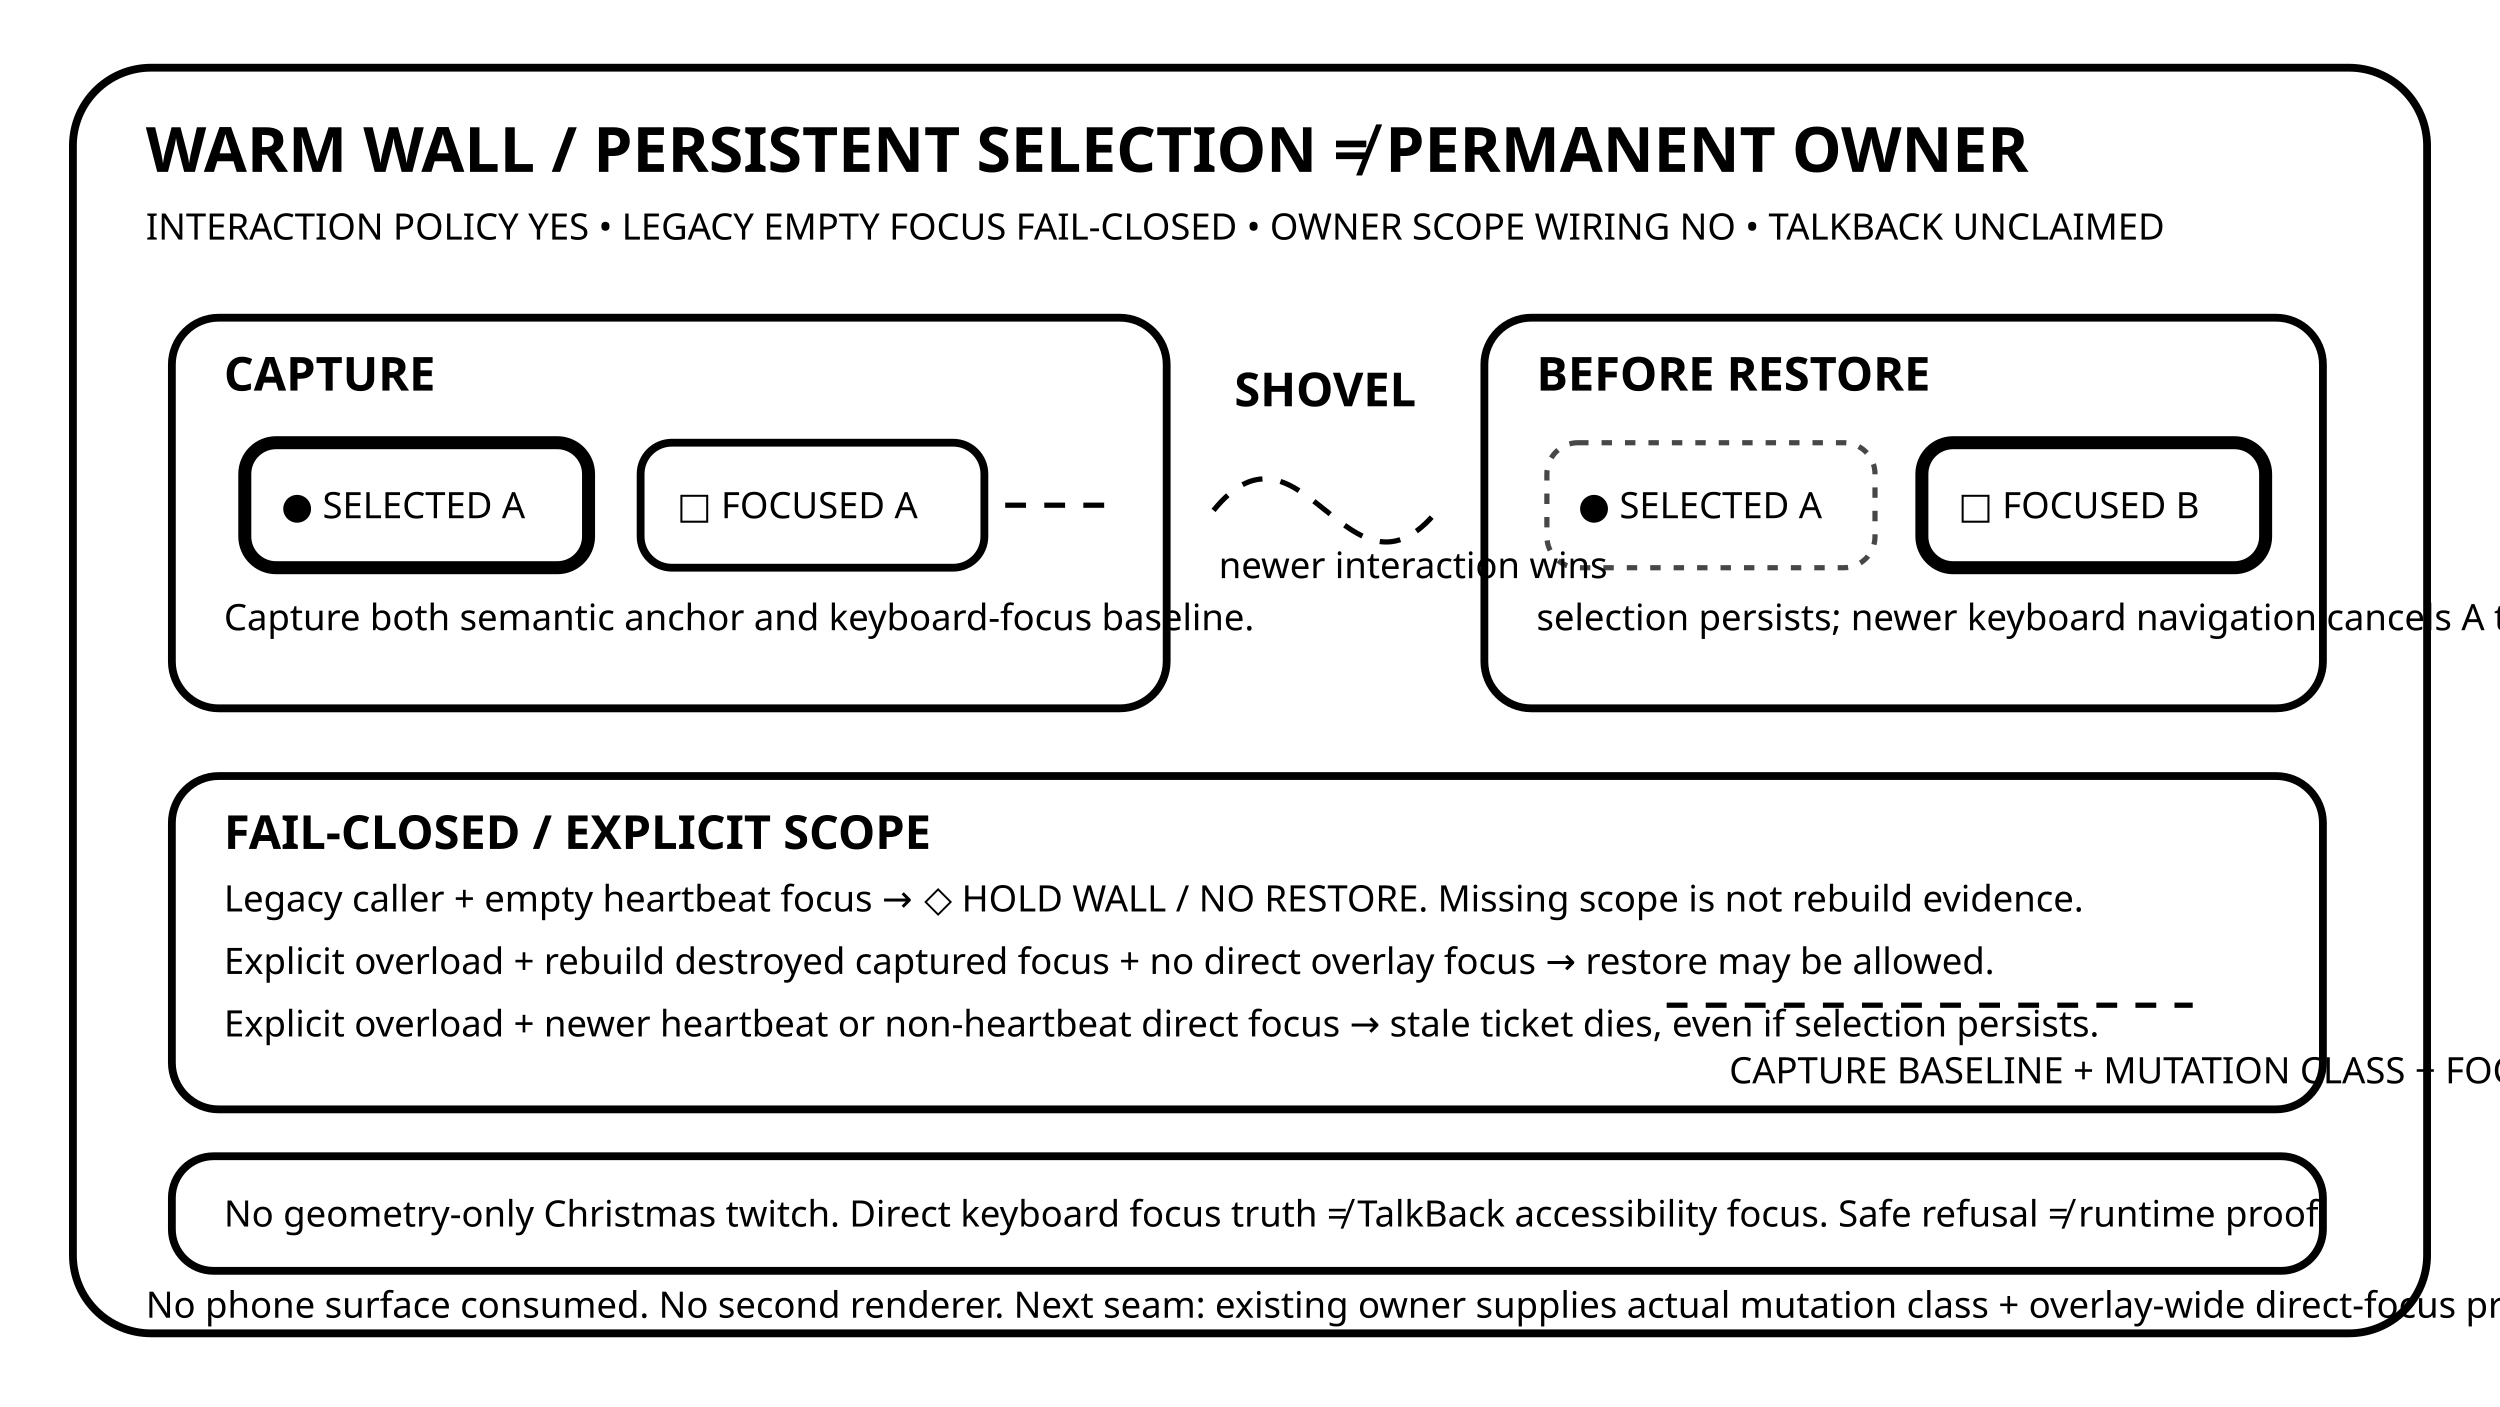
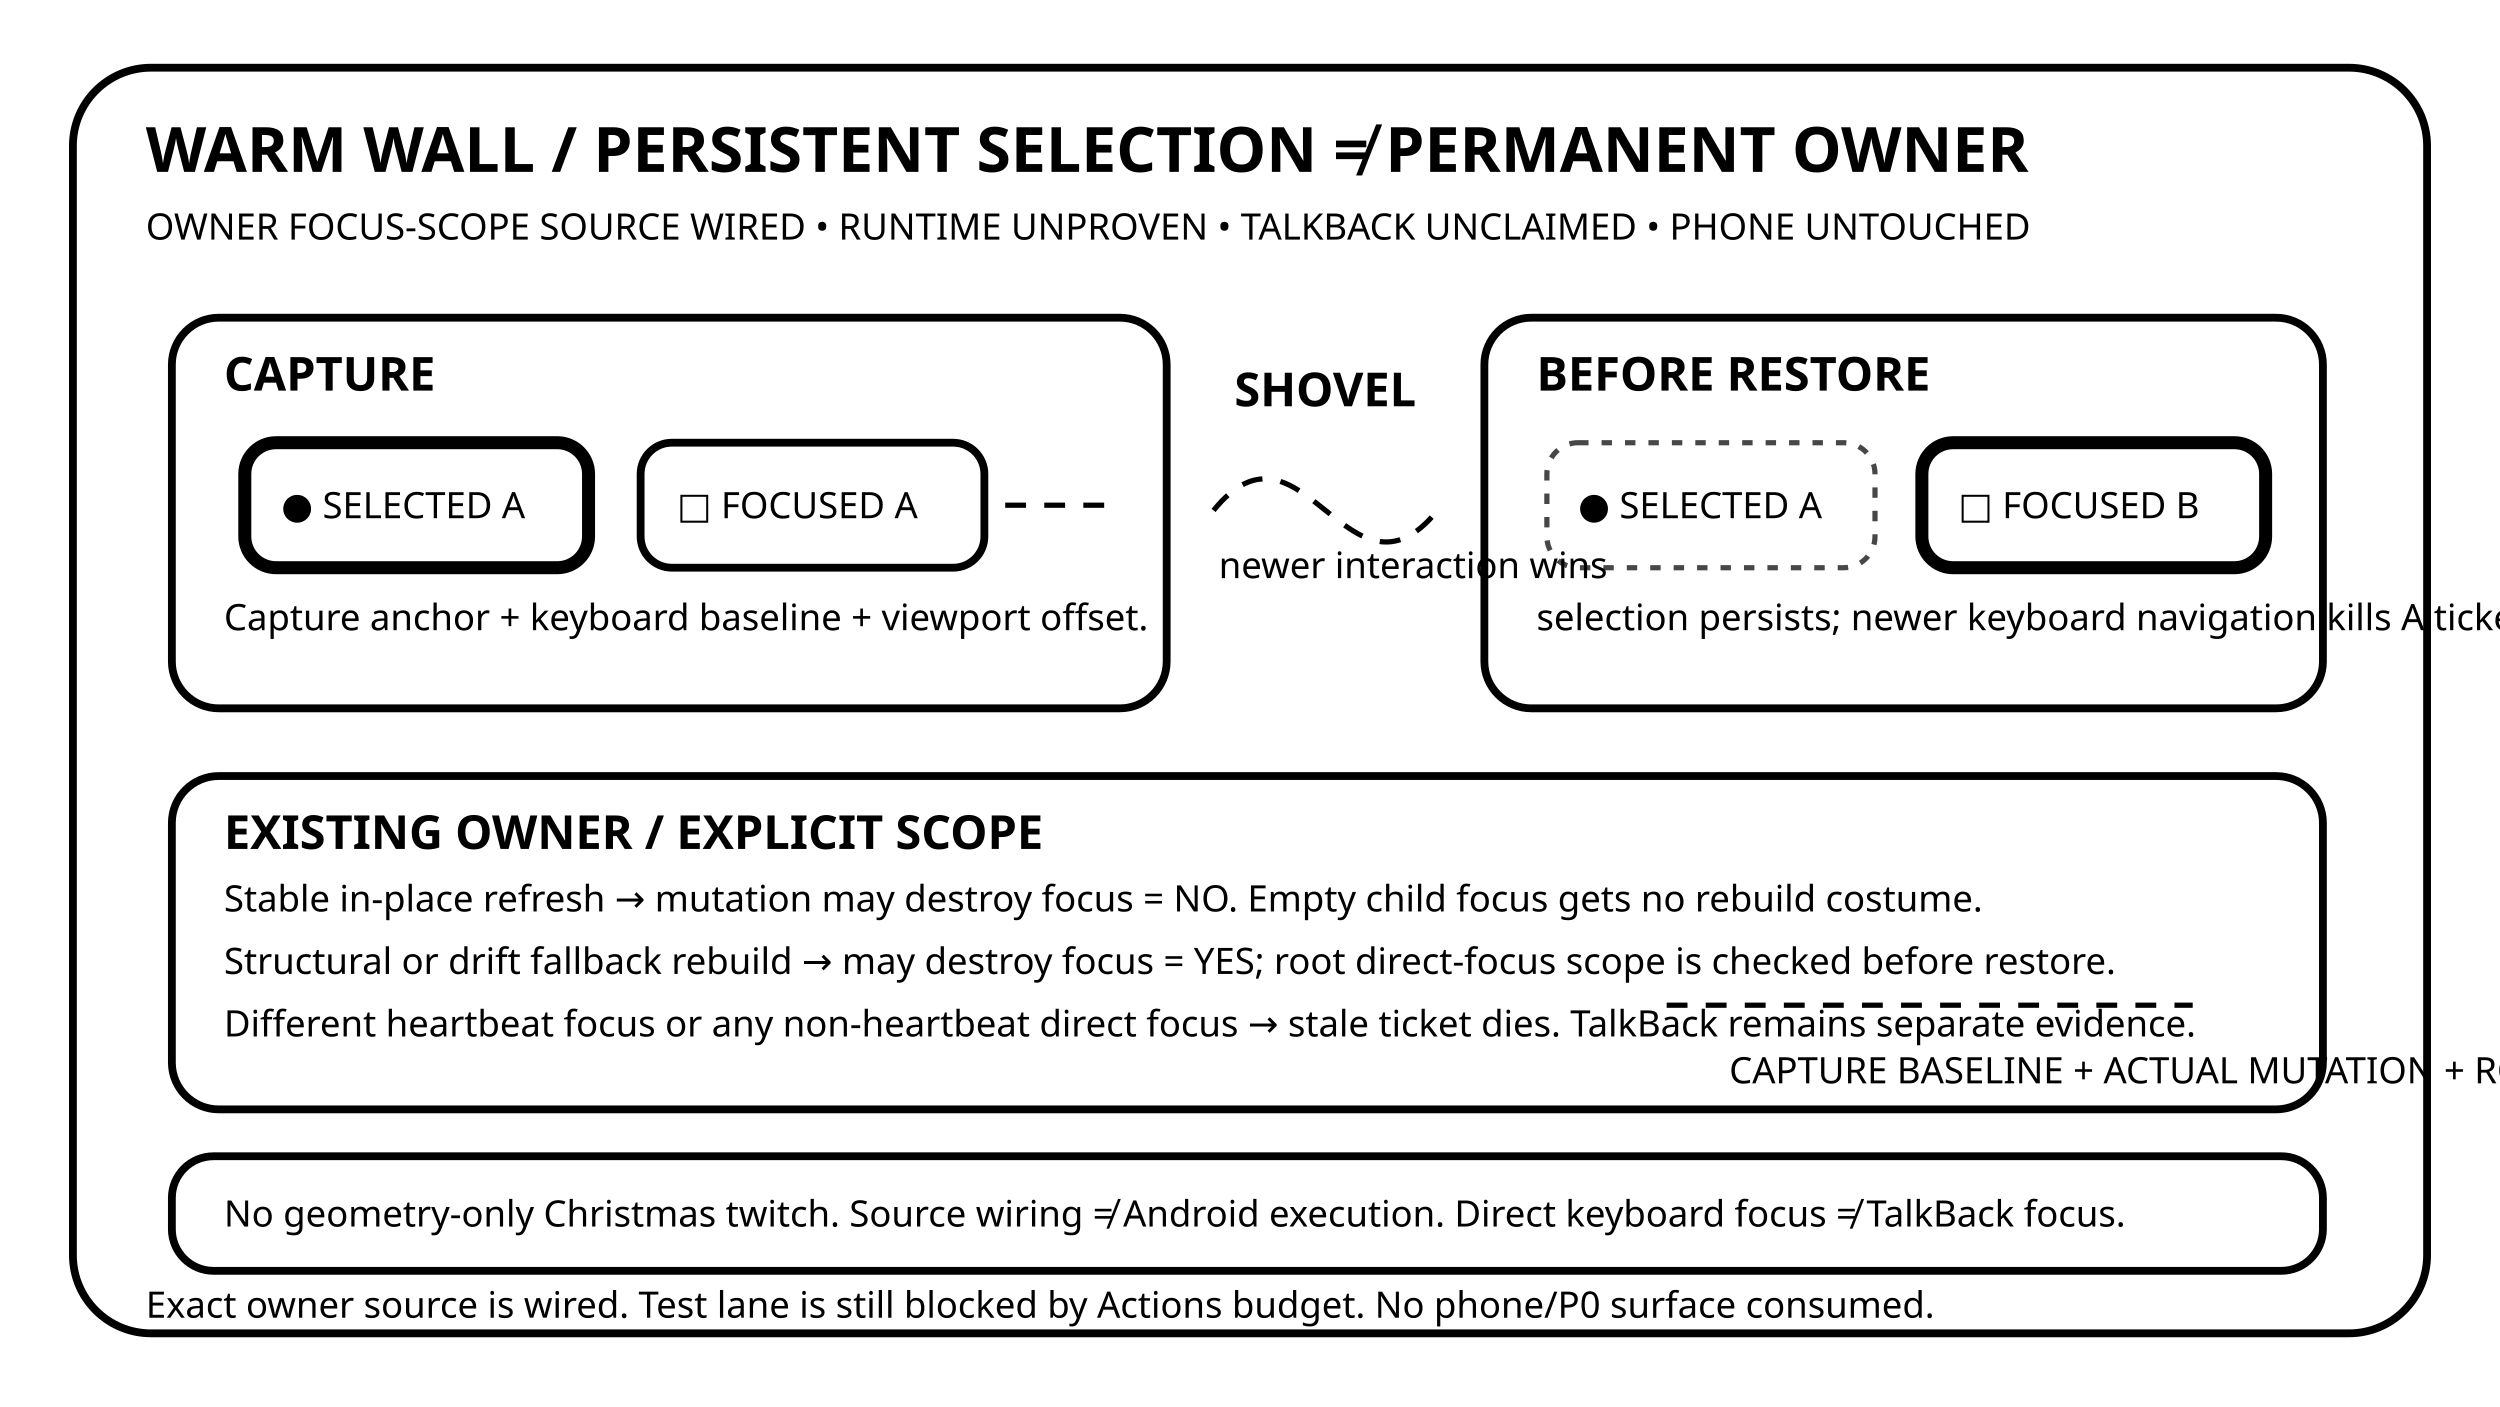
<svg xmlns="http://www.w3.org/2000/svg" width="960" height="540" viewBox="0 0 960 540" role="img" aria-labelledby="title desc">
  <defs>
    <style>
      text { font-family: system-ui, sans-serif; fill: currentColor; }
      .wall { fill: none; stroke: currentColor; stroke-width: 3; }
      .wire { fill: none; stroke: currentColor; stroke-width: 2; stroke-dasharray: 8 7; }
      .node { fill: none; stroke: currentColor; stroke-width: 3; }
      .scar { fill: none; stroke: currentColor; stroke-width: 5; }
      .ghost { fill: none; stroke: currentColor; stroke-width: 2; stroke-dasharray: 4 5; opacity: .72; }
      .tiny { font-size: 14px; }
      .label { font-size: 18px; font-weight: 700; }
      .big { font-size: 24px; font-weight: 800; }
    </style>
  </defs>
  <rect class="wall" x="28" y="26" width="904" height="486" rx="30" />
  <text class="big" x="56" y="66">WARM WALL / PERSISTENT SELECTION ≠ PERMANENT OWNER</text>
-   <text class="tiny" x="56" y="92">INTERACTION POLICY YES • LEGACY EMPTY FOCUS FAIL-CLOSED • OWNER SCOPE WIRING NO • TALKBACK UNCLAIMED</text>
+   <text class="tiny" x="56" y="92">OWNER FOCUS-SCOPE SOURCE WIRED • RUNTIME UNPROVEN • TALKBACK UNCLAIMED • PHONE UNTOUCHED</text>
  <rect class="wall" x="66" y="122" width="382" height="150" rx="18" />
  <text class="label" x="86" y="150">CAPTURE</text>
  <rect class="scar" x="94" y="170" width="132" height="48" rx="12" />
  <text class="tiny" x="108" y="199">● SELECTED A</text>
  <rect class="node" x="246" y="170" width="132" height="48" rx="12" />
  <text class="tiny" x="260" y="199">□ FOCUSED A</text>
  <path class="wire" d="M386 194 H424" />
-   <text class="tiny" x="86" y="242">Capture both semantic anchor and keyboard-focus baseline.</text>
+   <text class="tiny" x="86" y="242">Capture anchor + keyboard baseline + viewport offset.</text>
  <path class="wire" d="M466 196 C500 154 518 238 552 196" />
  <text class="label" x="474" y="156">SHOVEL</text>
  <text class="tiny" x="468" y="222">newer interaction wins</text>
  <rect class="wall" x="570" y="122" width="322" height="150" rx="18" />
  <text class="label" x="590" y="150">BEFORE RESTORE</text>
  <rect class="ghost" x="594" y="170" width="126" height="48" rx="12" />
  <text class="tiny" x="606" y="199">● SELECTED A</text>
  <rect class="scar" x="738" y="170" width="132" height="48" rx="12" />
  <text class="tiny" x="752" y="199">□ FOCUSED B</text>
-   <text class="tiny" x="590" y="242">selection persists; newer keyboard navigation cancels A ticket</text>
+   <text class="tiny" x="590" y="242">selection persists; newer keyboard navigation kills A ticket</text>
  <rect class="wall" x="66" y="298" width="826" height="128" rx="18" />
-   <text class="label" x="86" y="326">FAIL-CLOSED / EXPLICIT SCOPE</text>
-   <text class="tiny" x="86" y="350">Legacy caller + empty heartbeat focus → ◇ HOLD WALL / NO RESTORE. Missing scope is not rebuild evidence.</text>
-   <text class="tiny" x="86" y="374">Explicit overload + rebuild destroyed captured focus + no direct overlay focus → restore may be allowed.</text>
-   <text class="tiny" x="86" y="398">Explicit overload + newer heartbeat or non-heartbeat direct focus → stale ticket dies, even if selection persists.</text>
+   <text class="label" x="86" y="326">EXISTING OWNER / EXPLICIT SCOPE</text>
+   <text class="tiny" x="86" y="350">Stable in-place refresh → mutation may destroy focus = NO. Empty child focus gets no rebuild costume.</text>
+   <text class="tiny" x="86" y="374">Structural or drift fallback rebuild → may destroy focus = YES; root direct-focus scope is checked before restore.</text>
+   <text class="tiny" x="86" y="398">Different heartbeat focus or any non-heartbeat direct focus → stale ticket dies. TalkBack remains separate evidence.</text>
  <path class="wire" d="M640 386 H842" />
-   <text class="tiny" x="664" y="416">CAPTURE BASELINE + MUTATION CLASS + FOCUS SCOPE</text>
+   <text class="tiny" x="664" y="416">CAPTURE BASELINE + ACTUAL MUTATION + ROOT FOCUS SCOPE</text>
  <rect class="wall" x="66" y="444" width="826" height="44" rx="16" />
-   <text class="tiny" x="86" y="471">No geometry-only Christmas twitch. Direct keyboard focus truth ≠ TalkBack accessibility focus. Safe refusal ≠ runtime proof.</text>
-   <text class="tiny" x="56" y="506">No phone surface consumed. No second renderer. Next seam: existing owner supplies actual mutation class + overlay-wide direct-focus presence.</text>
+   <text class="tiny" x="86" y="471">No geometry-only Christmas twitch. Source wiring ≠ Android execution. Direct keyboard focus ≠ TalkBack focus.</text>
+   <text class="tiny" x="56" y="506">Exact owner source is wired. Test lane is still blocked by Actions budget. No phone/P0 surface consumed.</text>
</svg>
